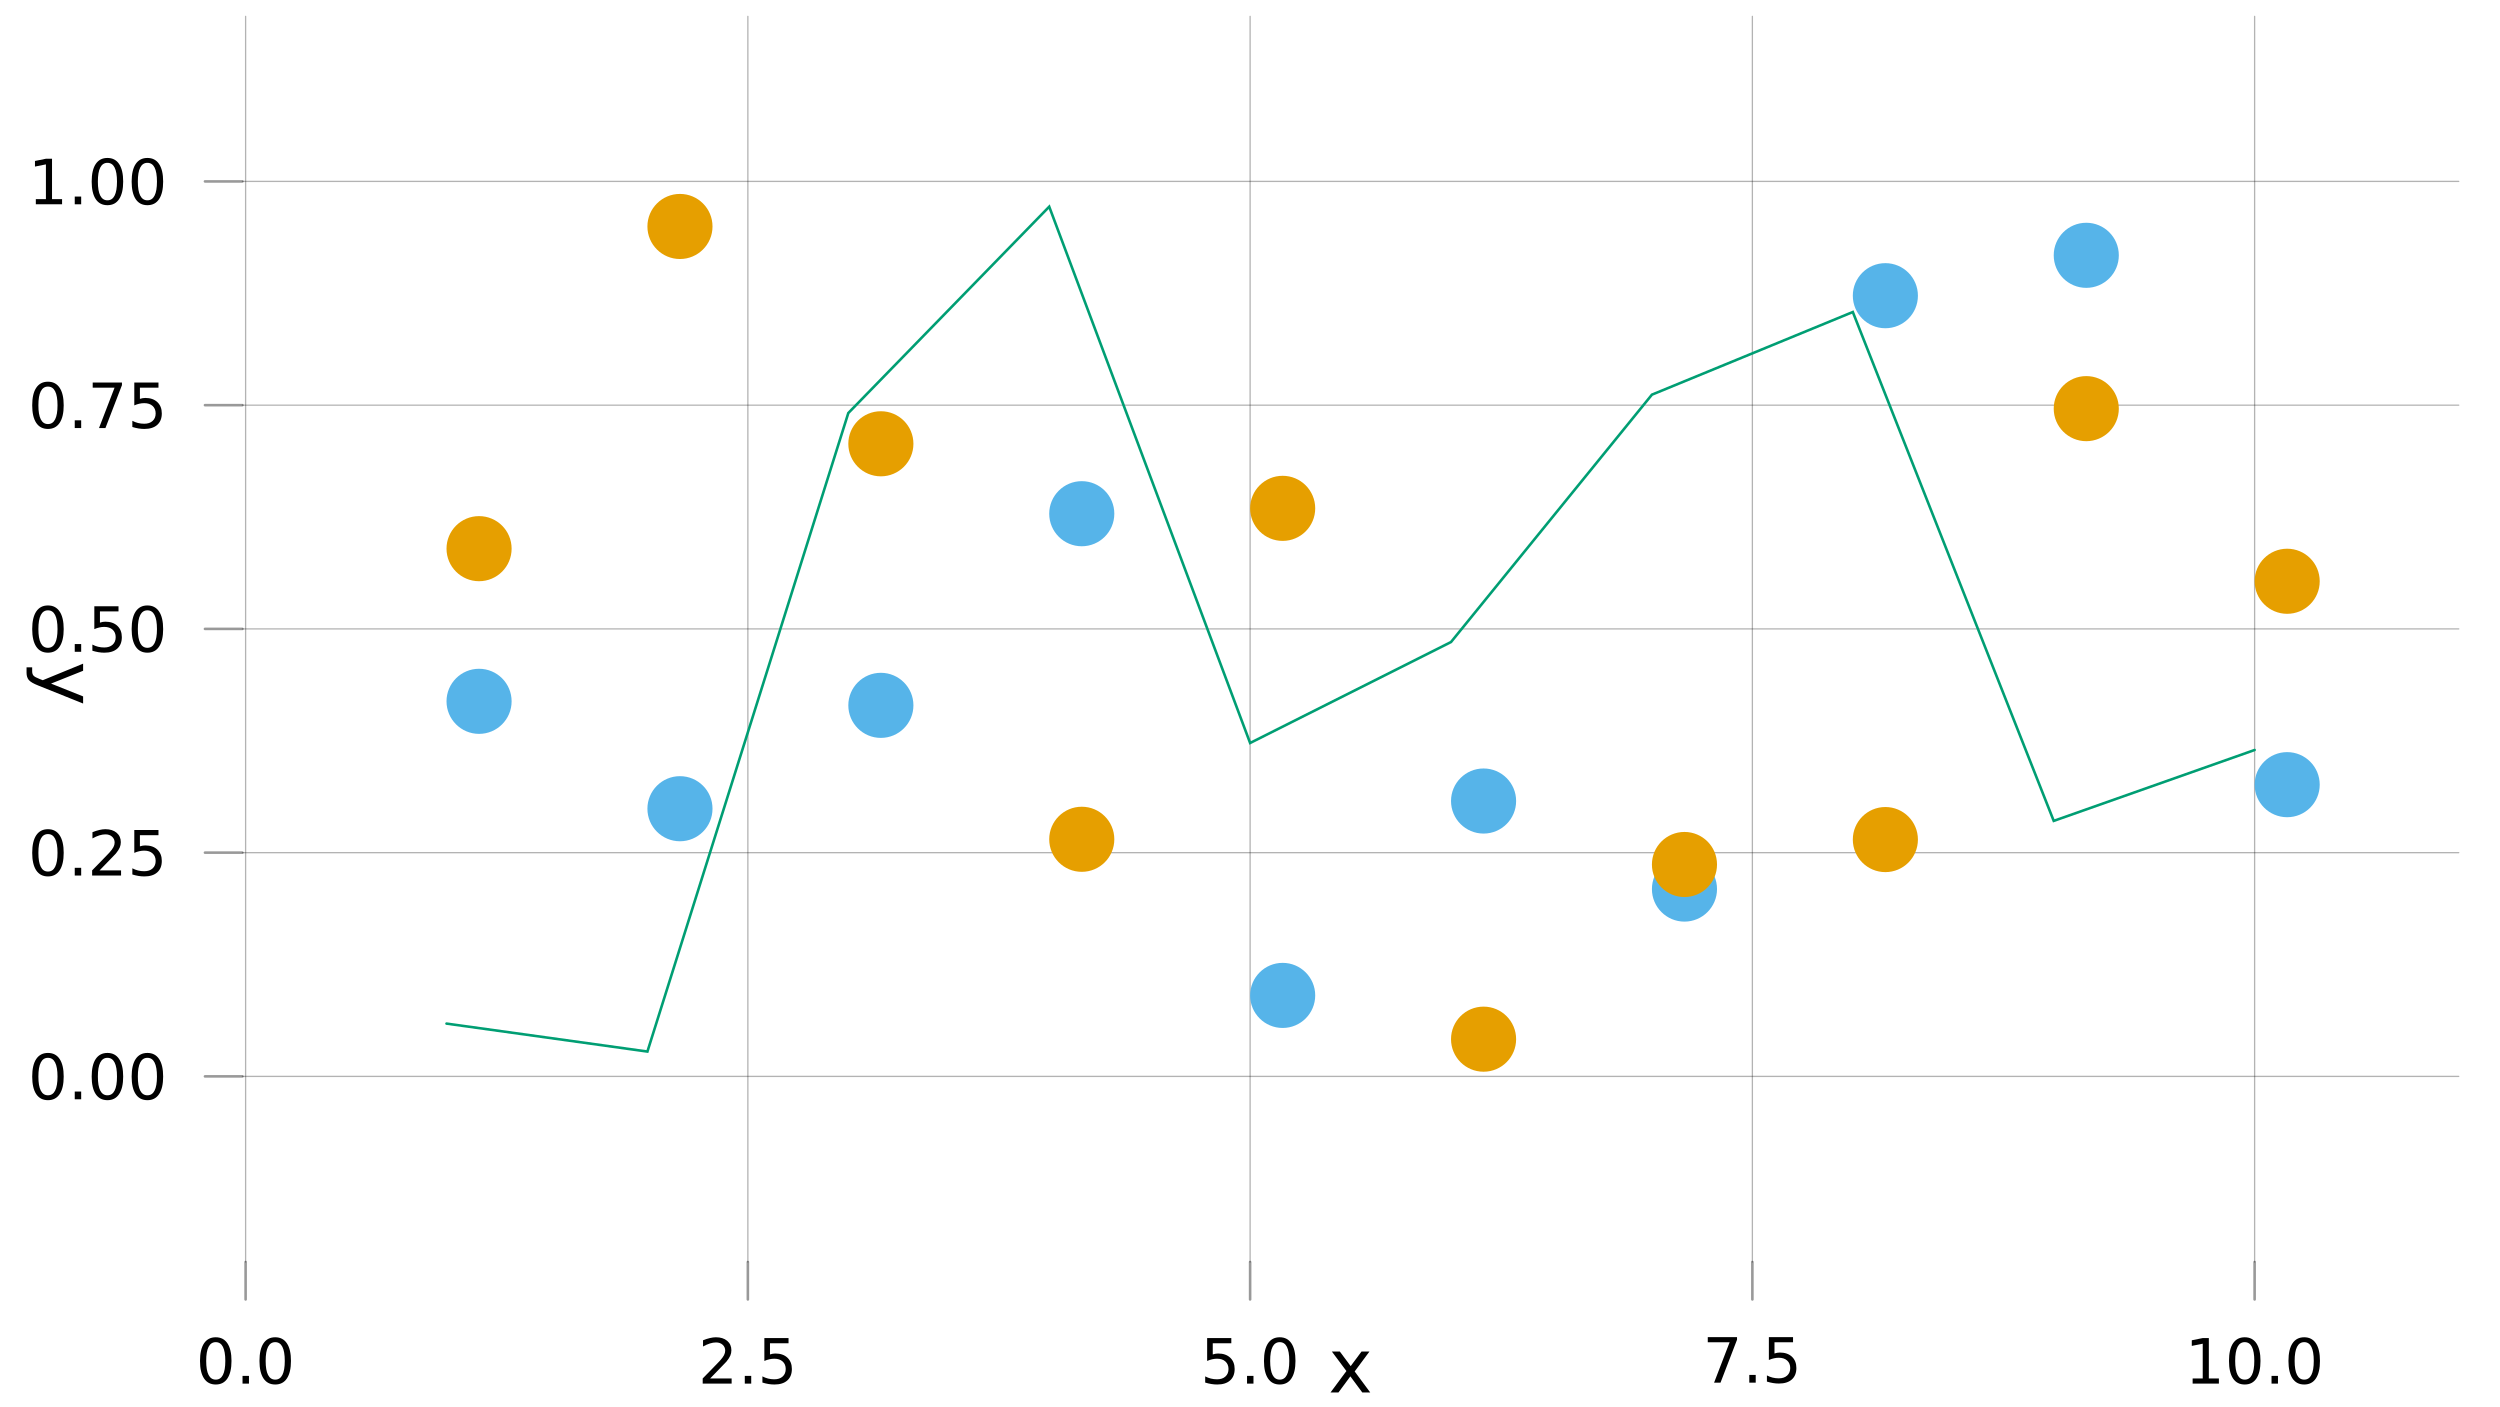
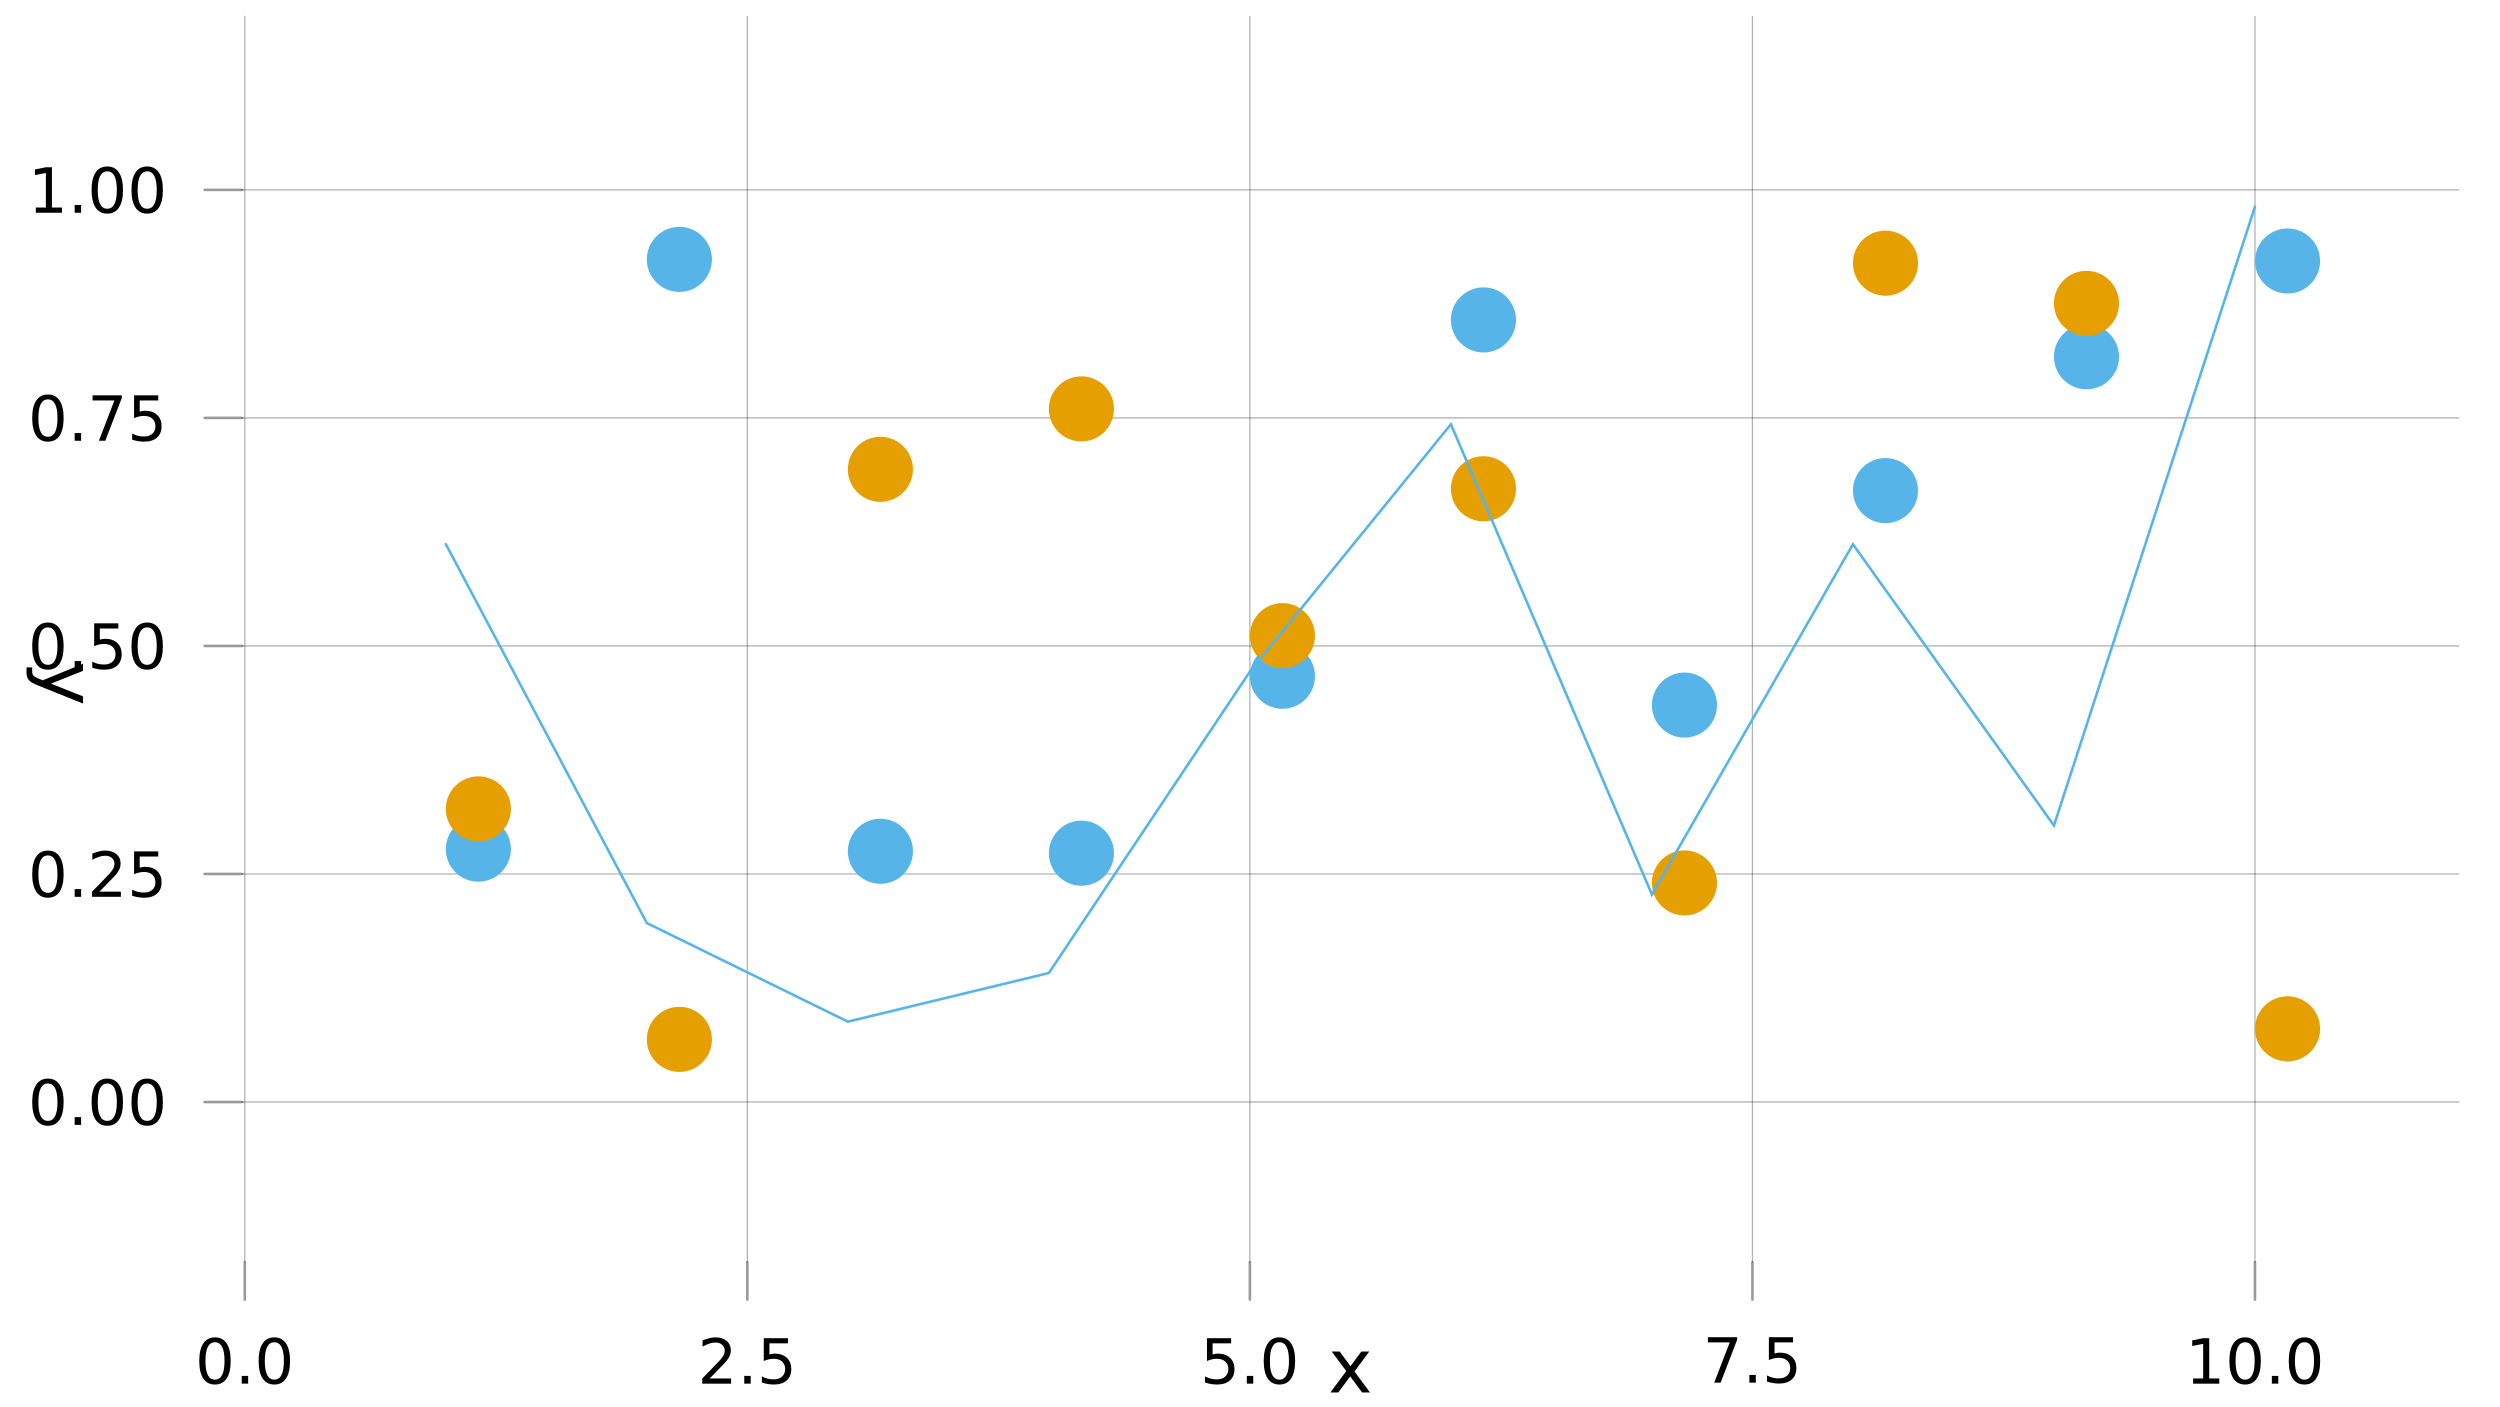
<svg xmlns="http://www.w3.org/2000/svg" xmlns:xlink="http://www.w3.org/1999/xlink" width="960pt" height="540pt" viewBox="0 0 960 540" version="1.1">
  <defs>
    <g>
      <symbol overflow="visible" id="glyph0-0">
-         <path style="stroke:none;" d="M 1.188 4.234 L 1.188 -16.906 L 13.188 -16.906 L 13.188 4.234 Z M 2.547 2.906 L 11.859 2.906 L 11.859 -15.562 L 2.547 -15.562 Z M 2.547 2.906 " />
+         <path style="stroke:none;" d="M 1.188 4.234 L 1.188 -16.875 L 13.156 -16.875 L 13.156 4.234 Z M 2.531 2.906 L 11.828 2.906 L 11.828 -15.531 L 2.531 -15.531 Z M 2.531 2.906 " />
      </symbol>
      <symbol overflow="visible" id="glyph0-1">
-         <path style="stroke:none;" d="M 7.625 -15.922 C 6.406 -15.922 5.488 -15.32 4.875 -14.125 C 4.258 -12.926 3.953 -11.125 3.953 -8.719 C 3.953 -6.32 4.258 -4.523 4.875 -3.328 C 5.488 -2.129 6.406 -1.531 7.625 -1.531 C 8.852 -1.531 9.77 -2.129 10.375 -3.328 C 10.988 -4.523 11.297 -6.32 11.297 -8.719 C 11.297 -11.125 10.988 -12.926 10.375 -14.125 C 9.77 -15.32 8.852 -15.922 7.625 -15.922 Z M 7.625 -17.797 C 9.582 -17.797 11.078 -17.02 12.109 -15.469 C 13.148 -13.926 13.672 -11.676 13.672 -8.719 C 13.672 -5.781 13.148 -3.535 12.109 -1.984 C 11.078 -0.43 9.582 0.344 7.625 0.344 C 5.664 0.344 4.164 -0.43 3.125 -1.984 C 2.094 -3.535 1.578 -5.781 1.578 -8.719 C 1.578 -11.676 2.094 -13.926 3.125 -15.469 C 4.164 -17.02 5.664 -17.797 7.625 -17.797 Z M 7.625 -17.797 " />
+         <path style="stroke:none;" d="M 7.609 -15.891 C 6.391 -15.891 5.473 -15.289 4.859 -14.094 C 4.254 -12.906 3.953 -11.109 3.953 -8.703 C 3.953 -6.316 4.254 -4.523 4.859 -3.328 C 5.473 -2.129 6.391 -1.531 7.609 -1.531 C 8.828 -1.531 9.742 -2.129 10.359 -3.328 C 10.973 -4.523 11.281 -6.316 11.281 -8.703 C 11.281 -11.109 10.973 -12.906 10.359 -14.094 C 9.742 -15.289 8.828 -15.891 7.609 -15.891 Z M 7.609 -17.766 C 9.566 -17.766 11.062 -16.988 12.094 -15.438 C 13.125 -13.895 13.641 -11.648 13.641 -8.703 C 13.641 -5.766 13.125 -3.52 12.094 -1.969 C 11.062 -0.426 9.566 0.344 7.609 0.344 C 5.648 0.344 4.156 -0.426 3.125 -1.969 C 2.094 -3.52 1.578 -5.766 1.578 -8.703 C 1.578 -11.648 2.094 -13.895 3.125 -15.438 C 4.156 -16.988 5.648 -17.766 7.609 -17.766 Z M 7.609 -17.766 " />
      </symbol>
      <symbol overflow="visible" id="glyph0-2">
        <path style="stroke:none;" d="M 2.562 -2.969 L 5.031 -2.969 L 5.031 0 L 2.562 0 Z M 2.562 -2.969 " />
      </symbol>
      <symbol overflow="visible" id="glyph0-3">
-         <path style="stroke:none;" d="M 4.609 -1.984 L 12.859 -1.984 L 12.859 0 L 1.75 0 L 1.75 -1.984 C 2.656 -2.922 3.879 -4.172 5.422 -5.734 C 6.973 -7.297 7.945 -8.305 8.344 -8.766 C 9.102 -9.609 9.633 -10.328 9.938 -10.922 C 10.238 -11.516 10.391 -12.094 10.391 -12.656 C 10.391 -13.582 10.062 -14.336 9.406 -14.922 C 8.758 -15.516 7.91 -15.812 6.859 -15.812 C 6.117 -15.812 5.336 -15.68 4.516 -15.422 C 3.691 -15.16 2.812 -14.77 1.875 -14.25 L 1.875 -16.641 C 2.82 -17.023 3.707 -17.312 4.531 -17.5 C 5.363 -17.695 6.125 -17.797 6.812 -17.797 C 8.625 -17.797 10.066 -17.344 11.141 -16.438 C 12.223 -15.531 12.766 -14.32 12.766 -12.812 C 12.766 -12.094 12.629 -11.41 12.359 -10.766 C 12.086 -10.117 11.598 -9.359 10.891 -8.484 C 10.691 -8.266 10.066 -7.613 9.016 -6.531 C 7.973 -5.445 6.504 -3.93 4.609 -1.984 Z M 4.609 -1.984 " />
+         <path style="stroke:none;" d="M 4.594 -1.984 L 12.828 -1.984 L 12.828 0 L 1.75 0 L 1.75 -1.984 C 2.645 -2.91 3.863 -4.156 5.406 -5.719 C 6.957 -7.281 7.93 -8.289 8.328 -8.75 C 9.086 -9.594 9.617 -10.305 9.922 -10.891 C 10.223 -11.484 10.375 -12.066 10.375 -12.641 C 10.375 -13.566 10.047 -14.32 9.391 -14.906 C 8.742 -15.488 7.895 -15.781 6.844 -15.781 C 6.102 -15.781 5.32 -15.648 4.5 -15.391 C 3.676 -15.129 2.801 -14.738 1.875 -14.219 L 1.875 -16.609 C 2.82 -16.992 3.707 -17.281 4.531 -17.469 C 5.363 -17.664 6.117 -17.766 6.797 -17.766 C 8.609 -17.766 10.051 -17.312 11.125 -16.406 C 12.195 -15.5 12.734 -14.289 12.734 -12.781 C 12.734 -12.07 12.598 -11.395 12.328 -10.75 C 12.066 -10.102 11.582 -9.344 10.875 -8.469 C 10.676 -8.25 10.055 -7.598 9.016 -6.516 C 7.973 -5.43 6.5 -3.922 4.594 -1.984 Z M 4.594 -1.984 " />
      </symbol>
      <symbol overflow="visible" id="glyph0-4">
-         <path style="stroke:none;" d="M 2.594 -17.484 L 11.875 -17.484 L 11.875 -15.5 L 4.75 -15.5 L 4.75 -11.203 C 5.094 -11.328 5.438 -11.414 5.781 -11.469 C 6.125 -11.531 6.469 -11.562 6.812 -11.562 C 8.77 -11.562 10.316 -11.023 11.453 -9.953 C 12.586 -8.879 13.156 -7.43 13.156 -5.609 C 13.156 -3.723 12.57 -2.258 11.406 -1.219 C 10.238 -0.176 8.586 0.344 6.453 0.344 C 5.723 0.344 4.973 0.281 4.203 0.156 C 3.441 0.031 2.656 -0.156 1.844 -0.406 L 1.844 -2.781 C 2.551 -2.406 3.281 -2.125 4.031 -1.938 C 4.781 -1.75 5.57 -1.656 6.406 -1.656 C 7.758 -1.656 8.828 -2.008 9.609 -2.719 C 10.398 -3.426 10.797 -4.391 10.797 -5.609 C 10.797 -6.828 10.398 -7.789 9.609 -8.5 C 8.828 -9.207 7.758 -9.562 6.406 -9.562 C 5.77 -9.562 5.141 -9.488 4.516 -9.344 C 3.891 -9.207 3.25 -8.992 2.594 -8.703 Z M 2.594 -17.484 " />
+         <path style="stroke:none;" d="M 2.578 -17.453 L 11.859 -17.453 L 11.859 -15.469 L 4.75 -15.469 L 4.75 -11.188 C 5.094 -11.301 5.43 -11.383 5.766 -11.438 C 6.109 -11.5 6.453 -11.531 6.797 -11.531 C 8.742 -11.531 10.285 -10.992 11.422 -9.922 C 12.566 -8.859 13.141 -7.414 13.141 -5.594 C 13.141 -3.719 12.551 -2.258 11.375 -1.219 C 10.207 -0.176 8.562 0.344 6.438 0.344 C 5.707 0.344 4.961 0.281 4.203 0.156 C 3.441 0.031 2.656 -0.156 1.844 -0.406 L 1.844 -2.781 C 2.551 -2.395 3.273 -2.109 4.016 -1.922 C 4.766 -1.734 5.555 -1.641 6.391 -1.641 C 7.742 -1.641 8.812 -1.992 9.594 -2.703 C 10.383 -3.422 10.781 -4.383 10.781 -5.594 C 10.781 -6.812 10.383 -7.773 9.594 -8.484 C 8.812 -9.191 7.742 -9.547 6.391 -9.547 C 5.766 -9.547 5.133 -9.473 4.5 -9.328 C 3.875 -9.191 3.234 -8.977 2.578 -8.688 Z M 2.578 -17.453 " />
      </symbol>
      <symbol overflow="visible" id="glyph0-5">
-         <path style="stroke:none;" d="M 1.969 -17.484 L 13.203 -17.484 L 13.203 -16.484 L 6.859 0 L 4.391 0 L 10.359 -15.5 L 1.969 -15.5 Z M 1.969 -17.484 " />
+         <path style="stroke:none;" d="M 1.969 -17.453 L 13.188 -17.453 L 13.188 -16.453 L 6.844 0 L 4.391 0 L 10.344 -15.469 L 1.969 -15.469 Z M 1.969 -17.453 " />
      </symbol>
      <symbol overflow="visible" id="glyph0-6">
-         <path style="stroke:none;" d="M 2.969 -1.984 L 6.844 -1.984 L 6.844 -15.328 L 2.641 -14.484 L 2.641 -16.641 L 6.812 -17.484 L 9.188 -17.484 L 9.188 -1.984 L 13.047 -1.984 L 13.047 0 L 2.969 0 Z M 2.969 -1.984 " />
+         <path style="stroke:none;" d="M 2.969 -1.984 L 6.828 -1.984 L 6.828 -15.297 L 2.625 -14.453 L 2.625 -16.609 L 6.797 -17.453 L 9.156 -17.453 L 9.156 -1.984 L 13.016 -1.984 L 13.016 0 L 2.969 0 Z M 2.969 -1.984 " />
      </symbol>
      <symbol overflow="visible" id="glyph1-0">
-         <path style="stroke:none;" d="M 1.438 5.094 L 1.438 -20.297 L 15.828 -20.297 L 15.828 5.094 Z M 3.047 3.484 L 14.219 3.484 L 14.219 -18.672 L 3.047 -18.672 Z M 3.047 3.484 " />
+         <path style="stroke:none;" d="M 1.438 5.078 L 1.438 -20.266 L 15.797 -20.266 L 15.797 5.078 Z M 3.047 3.484 L 14.203 3.484 L 14.203 -18.641 L 3.047 -18.641 Z M 3.047 3.484 " />
      </symbol>
      <symbol overflow="visible" id="glyph1-1">
-         <path style="stroke:none;" d="M 15.797 -15.734 L 10.109 -8.078 L 16.094 0 L 13.047 0 L 8.453 -6.188 L 3.875 0 L 0.828 0 L 6.938 -8.234 L 1.344 -15.734 L 4.406 -15.734 L 8.578 -10.125 L 12.75 -15.734 Z M 15.797 -15.734 " />
+         <path style="stroke:none;" d="M 15.766 -15.719 L 10.094 -8.062 L 16.062 0 L 13.016 0 L 8.453 -6.172 L 3.875 0 L 0.828 0 L 6.938 -8.219 L 1.344 -15.719 L 4.391 -15.719 L 8.562 -10.109 L 12.719 -15.719 Z M 15.766 -15.719 " />
      </symbol>
      <symbol overflow="visible" id="glyph2-0">
-         <path style="stroke:none;" d="M -5.094 1.438 L 20.297 1.438 L 20.297 15.828 L -5.094 15.828 Z M -3.484 3.047 L -3.484 14.219 L 18.672 14.219 L 18.672 3.047 Z M -3.484 3.047 " />
+         <path style="stroke:none;" d="M -5.078 1.438 L 20.266 1.438 L 20.266 15.797 L -5.078 15.797 Z M -3.484 3.047 L -3.484 14.203 L 18.641 14.203 L 18.641 3.047 Z M -3.484 3.047 " />
      </symbol>
      <symbol overflow="visible" id="glyph2-1">
-         <path style="stroke:none;" d="M -1.469 9.266 C -3.332 8.535 -4.551 7.82 -5.125 7.125 C -5.695 6.426 -5.984 5.5 -5.984 4.344 L -5.984 2.281 L -3.828 2.281 L -3.828 3.797 C -3.828 4.504 -3.656 5.055 -3.312 5.453 C -2.977 5.848 -2.18 6.285 -0.922 6.766 L 0.25 7.219 L 15.734 0.859 L 15.734 3.594 L 3.422 8.516 L 15.734 13.438 L 15.734 16.172 Z M -1.469 9.266 " />
+         <path style="stroke:none;" d="M -1.453 9.25 C -3.328 8.52 -4.551 7.805 -5.125 7.109 C -5.695 6.422 -5.984 5.492 -5.984 4.328 L -5.984 2.266 L -3.812 2.266 L -3.812 3.781 C -3.812 4.5 -3.645 5.051 -3.312 5.438 C -2.977 5.832 -2.18 6.27 -0.922 6.75 L 0.25 7.219 L 15.719 0.859 L 15.719 3.594 L 3.422 8.5 L 15.719 13.406 L 15.719 16.156 Z M -1.453 9.25 " />
      </symbol>
    </g>
  </defs>
  <g id="surface6">
    <rect x="0" y="0" width="960" height="540" style="fill:rgb(100%,100%,100%);fill-opacity:1;stroke:none;" />
    <g style="fill:rgb(0%,0%,0%);fill-opacity:1;">
-       <use xlink:href="#glyph0-1" x="75.223" y="531.309" />
+       <use xlink:href="#glyph0-1" x="74.938" y="531.316" />
    </g>
    <g style="fill:rgb(0%,0%,0%);fill-opacity:1;">
-       <use xlink:href="#glyph0-2" x="90.57" y="531.309" />
+       <use xlink:href="#glyph0-2" x="90.258" y="531.316" />
    </g>
    <g style="fill:rgb(0%,0%,0%);fill-opacity:1;">
-       <use xlink:href="#glyph0-1" x="98.059" y="531.309" />
+       <use xlink:href="#glyph0-1" x="97.734" y="531.316" />
    </g>
    <g style="fill:rgb(0%,0%,0%);fill-opacity:1;">
-       <use xlink:href="#glyph0-3" x="268.086" y="531.309" />
+       <use xlink:href="#glyph0-3" x="267.914" y="531.316" />
    </g>
    <g style="fill:rgb(0%,0%,0%);fill-opacity:1;">
-       <use xlink:href="#glyph0-2" x="283.438" y="531.309" />
+       <use xlink:href="#glyph0-2" x="283.238" y="531.316" />
    </g>
    <g style="fill:rgb(0%,0%,0%);fill-opacity:1;">
-       <use xlink:href="#glyph0-4" x="290.922" y="531.309" />
+       <use xlink:href="#glyph0-4" x="290.711" y="531.316" />
    </g>
    <g style="fill:rgb(0%,0%,0%);fill-opacity:1;">
-       <use xlink:href="#glyph0-4" x="460.949" y="531.309" />
+       <use xlink:href="#glyph0-4" x="460.895" y="531.316" />
    </g>
    <g style="fill:rgb(0%,0%,0%);fill-opacity:1;">
-       <use xlink:href="#glyph0-2" x="476.301" y="531.309" />
+       <use xlink:href="#glyph0-2" x="476.215" y="531.316" />
    </g>
    <g style="fill:rgb(0%,0%,0%);fill-opacity:1;">
-       <use xlink:href="#glyph0-1" x="483.789" y="531.309" />
+       <use xlink:href="#glyph0-1" x="483.688" y="531.316" />
    </g>
    <g style="fill:rgb(0%,0%,0%);fill-opacity:1;">
-       <use xlink:href="#glyph0-5" x="653.816" y="530.938" />
+       <use xlink:href="#glyph0-5" x="653.871" y="530.941" />
    </g>
    <g style="fill:rgb(0%,0%,0%);fill-opacity:1;">
-       <use xlink:href="#glyph0-2" x="669.164" y="530.938" />
+       <use xlink:href="#glyph0-2" x="669.191" y="530.941" />
    </g>
    <g style="fill:rgb(0%,0%,0%);fill-opacity:1;">
-       <use xlink:href="#glyph0-4" x="676.652" y="530.938" />
+       <use xlink:href="#glyph0-4" x="676.668" y="530.941" />
    </g>
    <g style="fill:rgb(0%,0%,0%);fill-opacity:1;">
-       <use xlink:href="#glyph0-6" x="839.004" y="531.309" />
+       <use xlink:href="#glyph0-6" x="839.188" y="531.316" />
    </g>
    <g style="fill:rgb(0%,0%,0%);fill-opacity:1;">
-       <use xlink:href="#glyph0-1" x="854.355" y="531.309" />
+       <use xlink:href="#glyph0-1" x="854.508" y="531.316" />
    </g>
    <g style="fill:rgb(0%,0%,0%);fill-opacity:1;">
-       <use xlink:href="#glyph0-2" x="869.707" y="531.309" />
+       <use xlink:href="#glyph0-2" x="869.832" y="531.316" />
    </g>
    <g style="fill:rgb(0%,0%,0%);fill-opacity:1;">
-       <use xlink:href="#glyph0-1" x="877.191" y="531.309" />
+       <use xlink:href="#glyph0-1" x="877.305" y="531.316" />
    </g>
    <g style="fill:rgb(0%,0%,0%);fill-opacity:1;">
-       <use xlink:href="#glyph0-1" x="10.789" y="422.125" />
+       <use xlink:href="#glyph0-1" x="10.789" y="431.949" />
    </g>
    <g style="fill:rgb(0%,0%,0%);fill-opacity:1;">
-       <use xlink:href="#glyph0-2" x="26.141" y="422.125" />
+       <use xlink:href="#glyph0-2" x="26.113" y="431.949" />
    </g>
    <g style="fill:rgb(0%,0%,0%);fill-opacity:1;">
-       <use xlink:href="#glyph0-1" x="33.629" y="422.125" />
+       <use xlink:href="#glyph0-1" x="33.586" y="431.949" />
    </g>
    <g style="fill:rgb(0%,0%,0%);fill-opacity:1;">
-       <use xlink:href="#glyph0-1" x="48.977" y="422.125" />
+       <use xlink:href="#glyph0-1" x="48.906" y="431.949" />
    </g>
    <g style="fill:rgb(0%,0%,0%);fill-opacity:1;">
-       <use xlink:href="#glyph0-1" x="10.789" y="336.207" />
+       <use xlink:href="#glyph0-1" x="10.789" y="344.383" />
    </g>
    <g style="fill:rgb(0%,0%,0%);fill-opacity:1;">
-       <use xlink:href="#glyph0-2" x="26.141" y="336.207" />
+       <use xlink:href="#glyph0-2" x="26.113" y="344.383" />
    </g>
    <g style="fill:rgb(0%,0%,0%);fill-opacity:1;">
-       <use xlink:href="#glyph0-3" x="33.629" y="336.207" />
+       <use xlink:href="#glyph0-3" x="33.586" y="344.383" />
    </g>
    <g style="fill:rgb(0%,0%,0%);fill-opacity:1;">
-       <use xlink:href="#glyph0-4" x="48.977" y="336.207" />
+       <use xlink:href="#glyph0-4" x="48.906" y="344.383" />
    </g>
    <g style="fill:rgb(0%,0%,0%);fill-opacity:1;">
-       <use xlink:href="#glyph0-1" x="10.789" y="250.289" />
+       <use xlink:href="#glyph0-1" x="10.789" y="256.82" />
    </g>
    <g style="fill:rgb(0%,0%,0%);fill-opacity:1;">
-       <use xlink:href="#glyph0-2" x="26.141" y="250.289" />
+       <use xlink:href="#glyph0-2" x="26.113" y="256.82" />
    </g>
    <g style="fill:rgb(0%,0%,0%);fill-opacity:1;">
-       <use xlink:href="#glyph0-4" x="33.629" y="250.289" />
+       <use xlink:href="#glyph0-4" x="33.586" y="256.82" />
    </g>
    <g style="fill:rgb(0%,0%,0%);fill-opacity:1;">
-       <use xlink:href="#glyph0-1" x="48.977" y="250.289" />
+       <use xlink:href="#glyph0-1" x="48.906" y="256.82" />
    </g>
    <g style="fill:rgb(0%,0%,0%);fill-opacity:1;">
-       <use xlink:href="#glyph0-1" x="10.789" y="164.371" />
+       <use xlink:href="#glyph0-1" x="10.789" y="169.254" />
    </g>
    <g style="fill:rgb(0%,0%,0%);fill-opacity:1;">
-       <use xlink:href="#glyph0-2" x="26.141" y="164.371" />
+       <use xlink:href="#glyph0-2" x="26.113" y="169.254" />
    </g>
    <g style="fill:rgb(0%,0%,0%);fill-opacity:1;">
-       <use xlink:href="#glyph0-5" x="33.629" y="164.371" />
+       <use xlink:href="#glyph0-5" x="33.586" y="169.254" />
    </g>
    <g style="fill:rgb(0%,0%,0%);fill-opacity:1;">
-       <use xlink:href="#glyph0-4" x="48.977" y="164.371" />
+       <use xlink:href="#glyph0-4" x="48.906" y="169.254" />
    </g>
    <g style="fill:rgb(0%,0%,0%);fill-opacity:1;">
-       <use xlink:href="#glyph0-6" x="10.789" y="78.449" />
+       <use xlink:href="#glyph0-6" x="10.789" y="81.688" />
    </g>
    <g style="fill:rgb(0%,0%,0%);fill-opacity:1;">
-       <use xlink:href="#glyph0-2" x="26.141" y="78.449" />
+       <use xlink:href="#glyph0-2" x="26.113" y="81.688" />
    </g>
    <g style="fill:rgb(0%,0%,0%);fill-opacity:1;">
-       <use xlink:href="#glyph0-1" x="33.629" y="78.449" />
+       <use xlink:href="#glyph0-1" x="33.586" y="81.688" />
    </g>
    <g style="fill:rgb(0%,0%,0%);fill-opacity:1;">
-       <use xlink:href="#glyph0-1" x="48.977" y="78.449" />
+       <use xlink:href="#glyph0-1" x="48.906" y="81.688" />
    </g>
    <g style="fill:rgb(0%,0%,0%);fill-opacity:1;">
-       <use xlink:href="#glyph1-1" x="510.082" y="534.715" />
+       <use xlink:href="#glyph1-1" x="510.027" y="534.715" />
    </g>
    <g style="fill:rgb(0%,0%,0%);fill-opacity:1;">
-       <use xlink:href="#glyph2-1" x="16.18" y="253.984" />
+       <use xlink:href="#glyph2-1" x="16.168" y="254.016" />
    </g>
-     <path style="fill:none;stroke-width:0.5;stroke-linecap:round;stroke-linejoin:miter;stroke:rgb(0%,0%,0%);stroke-opacity:0.3;stroke-miterlimit:10;" d="M 94.316 484.625 L 94.316 6.285 " />
-     <path style="fill:none;stroke-width:0.5;stroke-linecap:round;stroke-linejoin:miter;stroke:rgb(0%,0%,0%);stroke-opacity:0.3;stroke-miterlimit:10;" d="M 287.18 484.625 L 287.18 6.285 " />
-     <path style="fill:none;stroke-width:0.5;stroke-linecap:round;stroke-linejoin:miter;stroke:rgb(0%,0%,0%);stroke-opacity:0.3;stroke-miterlimit:10;" d="M 480.043 484.625 L 480.043 6.285 " />
-     <path style="fill:none;stroke-width:0.5;stroke-linecap:round;stroke-linejoin:miter;stroke:rgb(0%,0%,0%);stroke-opacity:0.3;stroke-miterlimit:10;" d="M 672.91 484.625 L 672.91 6.285 " />
-     <path style="fill:none;stroke-width:0.5;stroke-linecap:round;stroke-linejoin:miter;stroke:rgb(0%,0%,0%);stroke-opacity:0.3;stroke-miterlimit:10;" d="M 865.773 484.625 L 865.773 6.285 " />
-     <path style="fill:none;stroke-width:0.5;stroke-linecap:round;stroke-linejoin:miter;stroke:rgb(0%,0%,0%);stroke-opacity:0.3;stroke-miterlimit:10;" d="M 93.082 413.336 L 944.152 413.336 " />
-     <path style="fill:none;stroke-width:0.5;stroke-linecap:round;stroke-linejoin:miter;stroke:rgb(0%,0%,0%);stroke-opacity:0.3;stroke-miterlimit:10;" d="M 93.082 327.418 L 944.152 327.418 " />
-     <path style="fill:none;stroke-width:0.5;stroke-linecap:round;stroke-linejoin:miter;stroke:rgb(0%,0%,0%);stroke-opacity:0.3;stroke-miterlimit:10;" d="M 93.082 241.496 L 944.152 241.496 " />
-     <path style="fill:none;stroke-width:0.5;stroke-linecap:round;stroke-linejoin:miter;stroke:rgb(0%,0%,0%);stroke-opacity:0.3;stroke-miterlimit:10;" d="M 93.082 155.578 L 944.152 155.578 " />
-     <path style="fill:none;stroke-width:0.5;stroke-linecap:round;stroke-linejoin:miter;stroke:rgb(0%,0%,0%);stroke-opacity:0.3;stroke-miterlimit:10;" d="M 93.082 69.66 L 944.152 69.66 " />
-     <path style="fill:none;stroke-width:1;stroke-linecap:round;stroke-linejoin:miter;stroke:rgb(0%,0%,0%);stroke-opacity:0.4;stroke-miterlimit:10;" d="M 94.316 498.988 L 94.316 484.625 " />
-     <path style="fill:none;stroke-width:1;stroke-linecap:round;stroke-linejoin:miter;stroke:rgb(0%,0%,0%);stroke-opacity:0.4;stroke-miterlimit:10;" d="M 287.18 498.988 L 287.18 484.625 " />
-     <path style="fill:none;stroke-width:1;stroke-linecap:round;stroke-linejoin:miter;stroke:rgb(0%,0%,0%);stroke-opacity:0.4;stroke-miterlimit:10;" d="M 480.043 498.988 L 480.043 484.625 " />
-     <path style="fill:none;stroke-width:1;stroke-linecap:round;stroke-linejoin:miter;stroke:rgb(0%,0%,0%);stroke-opacity:0.4;stroke-miterlimit:10;" d="M 672.91 498.988 L 672.91 484.625 " />
-     <path style="fill:none;stroke-width:1;stroke-linecap:round;stroke-linejoin:miter;stroke:rgb(0%,0%,0%);stroke-opacity:0.4;stroke-miterlimit:10;" d="M 865.773 498.988 L 865.773 484.625 " />
-     <path style="fill:none;stroke-width:1;stroke-linecap:round;stroke-linejoin:miter;stroke:rgb(0%,0%,0%);stroke-opacity:0.4;stroke-miterlimit:10;" d="M 78.707 413.336 L 93.082 413.336 " />
-     <path style="fill:none;stroke-width:1;stroke-linecap:round;stroke-linejoin:miter;stroke:rgb(0%,0%,0%);stroke-opacity:0.4;stroke-miterlimit:10;" d="M 78.707 327.418 L 93.082 327.418 " />
-     <path style="fill:none;stroke-width:1;stroke-linecap:round;stroke-linejoin:miter;stroke:rgb(0%,0%,0%);stroke-opacity:0.4;stroke-miterlimit:10;" d="M 78.707 241.496 L 93.082 241.496 " />
-     <path style="fill:none;stroke-width:1;stroke-linecap:round;stroke-linejoin:miter;stroke:rgb(0%,0%,0%);stroke-opacity:0.4;stroke-miterlimit:10;" d="M 78.707 155.578 L 93.082 155.578 " />
-     <path style="fill:none;stroke-width:1;stroke-linecap:round;stroke-linejoin:miter;stroke:rgb(0%,0%,0%);stroke-opacity:0.4;stroke-miterlimit:10;" d="M 78.707 69.66 L 93.082 69.66 " />
-     <path style=" stroke:none;fill-rule:nonzero;fill:rgb(33.725%,70.588%,91.373%);fill-opacity:1;" d="M 196.461 269.309 C 196.461 276.211 190.863 281.809 183.961 281.809 C 177.059 281.809 171.461 276.211 171.461 269.309 C 171.461 262.402 177.059 256.809 183.961 256.809 C 190.863 256.809 196.461 262.402 196.461 269.309 " />
-     <path style=" stroke:none;fill-rule:nonzero;fill:rgb(33.725%,70.588%,91.373%);fill-opacity:1;" d="M 273.605 310.547 C 273.605 317.453 268.012 323.047 261.105 323.047 C 254.203 323.047 248.605 317.453 248.605 310.547 C 248.605 303.645 254.203 298.047 261.105 298.047 C 268.012 298.047 273.605 303.645 273.605 310.547 " />
-     <path style=" stroke:none;fill-rule:nonzero;fill:rgb(33.725%,70.588%,91.373%);fill-opacity:1;" d="M 350.754 270.855 C 350.754 277.758 345.156 283.355 338.254 283.355 C 331.348 283.355 325.754 277.758 325.754 270.855 C 325.754 263.953 331.348 258.355 338.254 258.355 C 345.156 258.355 350.754 263.953 350.754 270.855 " />
-     <path style=" stroke:none;fill-rule:nonzero;fill:rgb(33.725%,70.588%,91.373%);fill-opacity:1;" d="M 427.898 197.266 C 427.898 204.172 422.301 209.766 415.398 209.766 C 408.496 209.766 402.898 204.172 402.898 197.266 C 402.898 190.363 408.496 184.766 415.398 184.766 C 422.301 184.766 427.898 190.363 427.898 197.266 " />
-     <path style=" stroke:none;fill-rule:nonzero;fill:rgb(33.725%,70.588%,91.373%);fill-opacity:1;" d="M 505.043 382.238 C 505.043 389.145 499.449 394.738 492.543 394.738 C 485.641 394.738 480.043 389.145 480.043 382.238 C 480.043 375.336 485.641 369.738 492.543 369.738 C 499.449 369.738 505.043 375.336 505.043 382.238 " />
-     <path style=" stroke:none;fill-rule:nonzero;fill:rgb(33.725%,70.588%,91.373%);fill-opacity:1;" d="M 582.191 307.594 C 582.191 314.496 576.594 320.094 569.691 320.094 C 562.785 320.094 557.191 314.496 557.191 307.594 C 557.191 300.691 562.785 295.094 569.691 295.094 C 576.594 295.094 582.191 300.691 582.191 307.594 " />
-     <path style=" stroke:none;fill-rule:nonzero;fill:rgb(33.725%,70.588%,91.373%);fill-opacity:1;" d="M 659.336 341.402 C 659.336 348.305 653.738 353.902 646.836 353.902 C 639.934 353.902 634.336 348.305 634.336 341.402 C 634.336 334.496 639.934 328.902 646.836 328.902 C 653.738 328.902 659.336 334.496 659.336 341.402 " />
-     <path style=" stroke:none;fill-rule:nonzero;fill:rgb(33.725%,70.588%,91.373%);fill-opacity:1;" d="M 736.48 113.547 C 736.48 120.449 730.887 126.047 723.98 126.047 C 717.078 126.047 711.48 120.449 711.48 113.547 C 711.48 106.645 717.078 101.047 723.98 101.047 C 730.887 101.047 736.48 106.645 736.48 113.547 " />
-     <path style=" stroke:none;fill-rule:nonzero;fill:rgb(33.725%,70.588%,91.373%);fill-opacity:1;" d="M 813.629 98.039 C 813.629 104.941 808.031 110.539 801.129 110.539 C 794.227 110.539 788.629 104.941 788.629 98.039 C 788.629 91.133 794.227 85.539 801.129 85.539 C 808.031 85.539 813.629 91.133 813.629 98.039 " />
-     <path style=" stroke:none;fill-rule:nonzero;fill:rgb(33.725%,70.588%,91.373%);fill-opacity:1;" d="M 890.773 301.312 C 890.773 308.215 885.176 313.812 878.273 313.812 C 871.371 313.812 865.773 308.215 865.773 301.312 C 865.773 294.41 871.371 288.812 878.273 288.812 C 885.176 288.812 890.773 294.41 890.773 301.312 " />
-     <path style=" stroke:none;fill-rule:nonzero;fill:rgb(90.196%,62.353%,0%);fill-opacity:1;" d="M 196.461 210.688 C 196.461 217.59 190.863 223.188 183.961 223.188 C 177.059 223.188 171.461 217.59 171.461 210.688 C 171.461 203.781 177.059 198.188 183.961 198.188 C 190.863 198.188 196.461 203.781 196.461 210.688 " />
-     <path style=" stroke:none;fill-rule:nonzero;fill:rgb(90.196%,62.353%,0%);fill-opacity:1;" d="M 273.605 86.965 C 273.605 93.867 268.012 99.465 261.105 99.465 C 254.203 99.465 248.605 93.867 248.605 86.965 C 248.605 80.062 254.203 74.465 261.105 74.465 C 268.012 74.465 273.605 80.062 273.605 86.965 " />
-     <path style=" stroke:none;fill-rule:nonzero;fill:rgb(90.196%,62.353%,0%);fill-opacity:1;" d="M 350.754 170.414 C 350.754 177.316 345.156 182.914 338.254 182.914 C 331.348 182.914 325.754 177.316 325.754 170.414 C 325.754 163.508 331.348 157.914 338.254 157.914 C 345.156 157.914 350.754 163.508 350.754 170.414 " />
-     <path style=" stroke:none;fill-rule:nonzero;fill:rgb(90.196%,62.353%,0%);fill-opacity:1;" d="M 427.898 322.285 C 427.898 329.191 422.301 334.785 415.398 334.785 C 408.496 334.785 402.898 329.191 402.898 322.285 C 402.898 315.383 408.496 309.785 415.398 309.785 C 422.301 309.785 427.898 315.383 427.898 322.285 " />
-     <path style=" stroke:none;fill-rule:nonzero;fill:rgb(90.196%,62.353%,0%);fill-opacity:1;" d="M 505.043 195.207 C 505.043 202.109 499.449 207.707 492.543 207.707 C 485.641 207.707 480.043 202.109 480.043 195.207 C 480.043 188.305 485.641 182.707 492.543 182.707 C 499.449 182.707 505.043 188.305 505.043 195.207 " />
-     <path style=" stroke:none;fill-rule:nonzero;fill:rgb(90.196%,62.353%,0%);fill-opacity:1;" d="M 582.191 399.043 C 582.191 405.949 576.594 411.543 569.691 411.543 C 562.785 411.543 557.191 405.949 557.191 399.043 C 557.191 392.141 562.785 386.543 569.691 386.543 C 576.594 386.543 582.191 392.141 582.191 399.043 " />
-     <path style=" stroke:none;fill-rule:nonzero;fill:rgb(90.196%,62.353%,0%);fill-opacity:1;" d="M 659.336 331.965 C 659.336 338.867 653.738 344.465 646.836 344.465 C 639.934 344.465 634.336 338.867 634.336 331.965 C 634.336 325.059 639.934 319.465 646.836 319.465 C 653.738 319.465 659.336 325.059 659.336 331.965 " />
-     <path style=" stroke:none;fill-rule:nonzero;fill:rgb(90.196%,62.353%,0%);fill-opacity:1;" d="M 736.48 322.395 C 736.48 329.301 730.887 334.895 723.98 334.895 C 717.078 334.895 711.48 329.301 711.48 322.395 C 711.48 315.492 717.078 309.895 723.98 309.895 C 730.887 309.895 736.48 315.492 736.48 322.395 " />
-     <path style=" stroke:none;fill-rule:nonzero;fill:rgb(90.196%,62.353%,0%);fill-opacity:1;" d="M 813.629 156.918 C 813.629 163.824 808.031 169.418 801.129 169.418 C 794.227 169.418 788.629 163.824 788.629 156.918 C 788.629 150.016 794.227 144.418 801.129 144.418 C 808.031 144.418 813.629 150.016 813.629 156.918 " />
-     <path style=" stroke:none;fill-rule:nonzero;fill:rgb(90.196%,62.353%,0%);fill-opacity:1;" d="M 890.773 223.207 C 890.773 230.109 885.176 235.707 878.273 235.707 C 871.371 235.707 865.773 230.109 865.773 223.207 C 865.773 216.301 871.371 210.707 878.273 210.707 C 885.176 210.707 890.773 216.301 890.773 223.207 " />
-     <path style="fill:none;stroke-width:1;stroke-linecap:round;stroke-linejoin:miter;stroke:rgb(0%,61.961%,45.098%);stroke-opacity:1;stroke-miterlimit:10;" d="M 171.461 393.062 L 248.605 403.801 L 325.754 158.602 L 402.898 79.363 L 480.043 285.309 L 557.191 246.539 L 634.336 151.551 L 711.48 119.812 L 788.629 315.219 L 865.773 287.996 " />
+     <path style="fill:none;stroke-width:0.5;stroke-linecap:round;stroke-linejoin:miter;stroke:rgb(0%,0%,0%);stroke-opacity:0.3;stroke-miterlimit:10;" d="M 93.996 484.715 L 93.996 6.285 " />
+     <path style="fill:none;stroke-width:0.5;stroke-linecap:round;stroke-linejoin:miter;stroke:rgb(0%,0%,0%);stroke-opacity:0.3;stroke-miterlimit:10;" d="M 286.973 484.715 L 286.973 6.285 " />
+     <path style="fill:none;stroke-width:0.5;stroke-linecap:round;stroke-linejoin:miter;stroke:rgb(0%,0%,0%);stroke-opacity:0.3;stroke-miterlimit:10;" d="M 479.953 484.715 L 479.953 6.285 " />
+     <path style="fill:none;stroke-width:0.5;stroke-linecap:round;stroke-linejoin:miter;stroke:rgb(0%,0%,0%);stroke-opacity:0.3;stroke-miterlimit:10;" d="M 672.93 484.715 L 672.93 6.285 " />
+     <path style="fill:none;stroke-width:0.5;stroke-linecap:round;stroke-linejoin:miter;stroke:rgb(0%,0%,0%);stroke-opacity:0.3;stroke-miterlimit:10;" d="M 865.906 484.715 L 865.906 6.285 " />
+     <path style="fill:none;stroke-width:0.5;stroke-linecap:round;stroke-linejoin:miter;stroke:rgb(0%,0%,0%);stroke-opacity:0.3;stroke-miterlimit:10;" d="M 92.93 423.172 L 944.164 423.172 " />
+     <path style="fill:none;stroke-width:0.5;stroke-linecap:round;stroke-linejoin:miter;stroke:rgb(0%,0%,0%);stroke-opacity:0.3;stroke-miterlimit:10;" d="M 92.93 335.609 L 944.164 335.609 " />
+     <path style="fill:none;stroke-width:0.5;stroke-linecap:round;stroke-linejoin:miter;stroke:rgb(0%,0%,0%);stroke-opacity:0.3;stroke-miterlimit:10;" d="M 92.93 248.043 L 944.164 248.043 " />
+     <path style="fill:none;stroke-width:0.5;stroke-linecap:round;stroke-linejoin:miter;stroke:rgb(0%,0%,0%);stroke-opacity:0.3;stroke-miterlimit:10;" d="M 92.93 160.48 L 944.164 160.48 " />
+     <path style="fill:none;stroke-width:0.5;stroke-linecap:round;stroke-linejoin:miter;stroke:rgb(0%,0%,0%);stroke-opacity:0.3;stroke-miterlimit:10;" d="M 92.93 72.914 L 944.164 72.914 " />
+     <path style="fill:none;stroke-width:1;stroke-linecap:round;stroke-linejoin:miter;stroke:rgb(0%,0%,0%);stroke-opacity:0.4;stroke-miterlimit:10;" d="M 93.996 499.055 L 93.996 484.715 " />
+     <path style="fill:none;stroke-width:1;stroke-linecap:round;stroke-linejoin:miter;stroke:rgb(0%,0%,0%);stroke-opacity:0.4;stroke-miterlimit:10;" d="M 286.973 499.055 L 286.973 484.715 " />
+     <path style="fill:none;stroke-width:1;stroke-linecap:round;stroke-linejoin:miter;stroke:rgb(0%,0%,0%);stroke-opacity:0.4;stroke-miterlimit:10;" d="M 479.953 499.055 L 479.953 484.715 " />
+     <path style="fill:none;stroke-width:1;stroke-linecap:round;stroke-linejoin:miter;stroke:rgb(0%,0%,0%);stroke-opacity:0.4;stroke-miterlimit:10;" d="M 672.93 499.055 L 672.93 484.715 " />
+     <path style="fill:none;stroke-width:1;stroke-linecap:round;stroke-linejoin:miter;stroke:rgb(0%,0%,0%);stroke-opacity:0.4;stroke-miterlimit:10;" d="M 865.906 499.055 L 865.906 484.715 " />
+     <path style="fill:none;stroke-width:1;stroke-linecap:round;stroke-linejoin:miter;stroke:rgb(0%,0%,0%);stroke-opacity:0.4;stroke-miterlimit:10;" d="M 78.578 423.172 L 92.93 423.172 " />
+     <path style="fill:none;stroke-width:1;stroke-linecap:round;stroke-linejoin:miter;stroke:rgb(0%,0%,0%);stroke-opacity:0.4;stroke-miterlimit:10;" d="M 78.578 335.609 L 92.93 335.609 " />
+     <path style="fill:none;stroke-width:1;stroke-linecap:round;stroke-linejoin:miter;stroke:rgb(0%,0%,0%);stroke-opacity:0.4;stroke-miterlimit:10;" d="M 78.578 248.043 L 92.93 248.043 " />
+     <path style="fill:none;stroke-width:1;stroke-linecap:round;stroke-linejoin:miter;stroke:rgb(0%,0%,0%);stroke-opacity:0.4;stroke-miterlimit:10;" d="M 78.578 160.48 L 92.93 160.48 " />
+     <path style="fill:none;stroke-width:1;stroke-linecap:round;stroke-linejoin:miter;stroke:rgb(0%,0%,0%);stroke-opacity:0.4;stroke-miterlimit:10;" d="M 78.578 72.914 L 92.93 72.914 " />
+     <path style=" stroke:none;fill-rule:nonzero;fill:rgb(33.725%,70.588%,91.373%);fill-opacity:1;" d="M 196.188 326.074 C 196.188 332.98 190.59 338.574 183.688 338.574 C 176.785 338.574 171.188 332.98 171.188 326.074 C 171.188 319.172 176.785 313.574 183.688 313.574 C 190.59 313.574 196.188 319.172 196.188 326.074 " />
+     <path style=" stroke:none;fill-rule:nonzero;fill:rgb(33.725%,70.588%,91.373%);fill-opacity:1;" d="M 273.379 99.609 C 273.379 106.512 267.781 112.109 260.879 112.109 C 253.977 112.109 248.379 106.512 248.379 99.609 C 248.379 92.707 253.977 87.109 260.879 87.109 C 267.781 87.109 273.379 92.707 273.379 99.609 " />
+     <path style=" stroke:none;fill-rule:nonzero;fill:rgb(33.725%,70.588%,91.373%);fill-opacity:1;" d="M 350.57 326.887 C 350.57 333.789 344.973 339.387 338.07 339.387 C 331.168 339.387 325.57 333.789 325.57 326.887 C 325.57 319.984 331.168 314.387 338.07 314.387 C 344.973 314.387 350.57 319.984 350.57 326.887 " />
+     <path style=" stroke:none;fill-rule:nonzero;fill:rgb(33.725%,70.588%,91.373%);fill-opacity:1;" d="M 427.762 327.629 C 427.762 334.535 422.164 340.129 415.262 340.129 C 408.355 340.129 402.762 334.535 402.762 327.629 C 402.762 320.727 408.355 315.129 415.262 315.129 C 422.164 315.129 427.762 320.727 427.762 327.629 " />
+     <path style=" stroke:none;fill-rule:nonzero;fill:rgb(33.725%,70.588%,91.373%);fill-opacity:1;" d="M 504.953 259.684 C 504.953 266.586 499.355 272.184 492.453 272.184 C 485.547 272.184 479.953 266.586 479.953 259.684 C 479.953 252.781 485.547 247.184 492.453 247.184 C 499.355 247.184 504.953 252.781 504.953 259.684 " />
+     <path style=" stroke:none;fill-rule:nonzero;fill:rgb(33.725%,70.588%,91.373%);fill-opacity:1;" d="M 582.145 122.852 C 582.145 129.758 576.547 135.352 569.645 135.352 C 562.738 135.352 557.145 129.758 557.145 122.852 C 557.145 115.949 562.738 110.352 569.645 110.352 C 576.547 110.352 582.145 115.949 582.145 122.852 " />
+     <path style=" stroke:none;fill-rule:nonzero;fill:rgb(33.725%,70.588%,91.373%);fill-opacity:1;" d="M 659.332 270.758 C 659.332 277.66 653.738 283.258 646.832 283.258 C 639.93 283.258 634.332 277.66 634.332 270.758 C 634.332 263.855 639.93 258.258 646.832 258.258 C 653.738 258.258 659.332 263.855 659.332 270.758 " />
+     <path style=" stroke:none;fill-rule:nonzero;fill:rgb(33.725%,70.588%,91.373%);fill-opacity:1;" d="M 736.523 188.398 C 736.523 195.301 730.93 200.898 724.023 200.898 C 717.121 200.898 711.523 195.301 711.523 188.398 C 711.523 181.492 717.121 175.898 724.023 175.898 C 730.93 175.898 736.523 181.492 736.523 188.398 " />
+     <path style=" stroke:none;fill-rule:nonzero;fill:rgb(33.725%,70.588%,91.373%);fill-opacity:1;" d="M 813.715 136.996 C 813.715 143.898 808.121 149.496 801.215 149.496 C 794.312 149.496 788.715 143.898 788.715 136.996 C 788.715 130.09 794.312 124.496 801.215 124.496 C 808.121 124.496 813.715 130.09 813.715 136.996 " />
+     <path style=" stroke:none;fill-rule:nonzero;fill:rgb(33.725%,70.588%,91.373%);fill-opacity:1;" d="M 890.906 100.23 C 890.906 107.133 885.309 112.73 878.406 112.73 C 871.504 112.73 865.906 107.133 865.906 100.23 C 865.906 93.328 871.504 87.73 878.406 87.73 C 885.309 87.73 890.906 93.328 890.906 100.23 " />
+     <path style=" stroke:none;fill-rule:nonzero;fill:rgb(90.196%,62.353%,0%);fill-opacity:1;" d="M 196.188 310.625 C 196.188 317.527 190.59 323.125 183.688 323.125 C 176.785 323.125 171.188 317.527 171.188 310.625 C 171.188 303.719 176.785 298.125 183.688 298.125 C 190.59 298.125 196.188 303.719 196.188 310.625 " />
+     <path style=" stroke:none;fill-rule:nonzero;fill:rgb(90.196%,62.353%,0%);fill-opacity:1;" d="M 273.379 399.121 C 273.379 406.027 267.781 411.621 260.879 411.621 C 253.977 411.621 248.379 406.027 248.379 399.121 C 248.379 392.219 253.977 386.621 260.879 386.621 C 267.781 386.621 273.379 392.219 273.379 399.121 " />
+     <path style=" stroke:none;fill-rule:nonzero;fill:rgb(90.196%,62.353%,0%);fill-opacity:1;" d="M 350.57 180.227 C 350.57 187.129 344.973 192.727 338.07 192.727 C 331.168 192.727 325.57 187.129 325.57 180.227 C 325.57 173.32 331.168 167.727 338.07 167.727 C 344.973 167.727 350.57 173.32 350.57 180.227 " />
+     <path style=" stroke:none;fill-rule:nonzero;fill:rgb(90.196%,62.353%,0%);fill-opacity:1;" d="M 427.762 157.02 C 427.762 163.926 422.164 169.52 415.262 169.52 C 408.355 169.52 402.762 163.926 402.762 157.02 C 402.762 150.117 408.355 144.52 415.262 144.52 C 422.164 144.52 427.762 150.117 427.762 157.02 " />
+     <path style=" stroke:none;fill-rule:nonzero;fill:rgb(90.196%,62.353%,0%);fill-opacity:1;" d="M 504.953 244.098 C 504.953 251.004 499.355 256.598 492.453 256.598 C 485.547 256.598 479.953 251.004 479.953 244.098 C 479.953 237.195 485.547 231.598 492.453 231.598 C 499.355 231.598 504.953 237.195 504.953 244.098 " />
+     <path style=" stroke:none;fill-rule:nonzero;fill:rgb(90.196%,62.353%,0%);fill-opacity:1;" d="M 582.145 187.691 C 582.145 194.594 576.547 200.191 569.645 200.191 C 562.738 200.191 557.145 194.594 557.145 187.691 C 557.145 180.785 562.738 175.191 569.645 175.191 C 576.547 175.191 582.145 180.785 582.145 187.691 " />
+     <path style=" stroke:none;fill-rule:nonzero;fill:rgb(90.196%,62.353%,0%);fill-opacity:1;" d="M 659.332 339.043 C 659.332 345.945 653.738 351.543 646.832 351.543 C 639.93 351.543 634.332 345.945 634.332 339.043 C 634.332 332.141 639.93 326.543 646.832 326.543 C 653.738 326.543 659.332 332.141 659.332 339.043 " />
+     <path style=" stroke:none;fill-rule:nonzero;fill:rgb(90.196%,62.353%,0%);fill-opacity:1;" d="M 736.523 101.066 C 736.523 107.973 730.93 113.566 724.023 113.566 C 717.121 113.566 711.523 107.973 711.523 101.066 C 711.523 94.164 717.121 88.566 724.023 88.566 C 730.93 88.566 736.523 94.164 736.523 101.066 " />
+     <path style=" stroke:none;fill-rule:nonzero;fill:rgb(90.196%,62.353%,0%);fill-opacity:1;" d="M 813.715 116.5 C 813.715 123.402 808.121 129 801.215 129 C 794.312 129 788.715 123.402 788.715 116.5 C 788.715 109.594 794.312 104 801.215 104 C 808.121 104 813.715 109.594 813.715 116.5 " />
+     <path style=" stroke:none;fill-rule:nonzero;fill:rgb(90.196%,62.353%,0%);fill-opacity:1;" d="M 890.906 395.082 C 890.906 401.984 885.309 407.582 878.406 407.582 C 871.504 407.582 865.906 401.984 865.906 395.082 C 865.906 388.176 871.504 382.582 878.406 382.582 C 885.309 382.582 890.906 388.176 890.906 395.082 " />
+     <path style="fill:none;stroke-width:1;stroke-linecap:round;stroke-linejoin:miter;stroke:rgb(33.725%,70.588%,91.373%);stroke-opacity:1;stroke-miterlimit:10;" d="M 171.188 208.93 L 248.379 354.457 L 325.57 392.312 L 402.762 373.629 L 479.953 257.898 L 557.145 162.922 L 634.332 343.492 L 711.523 209.012 L 788.715 317.016 L 865.906 79.379 " />
  </g>
</svg>
